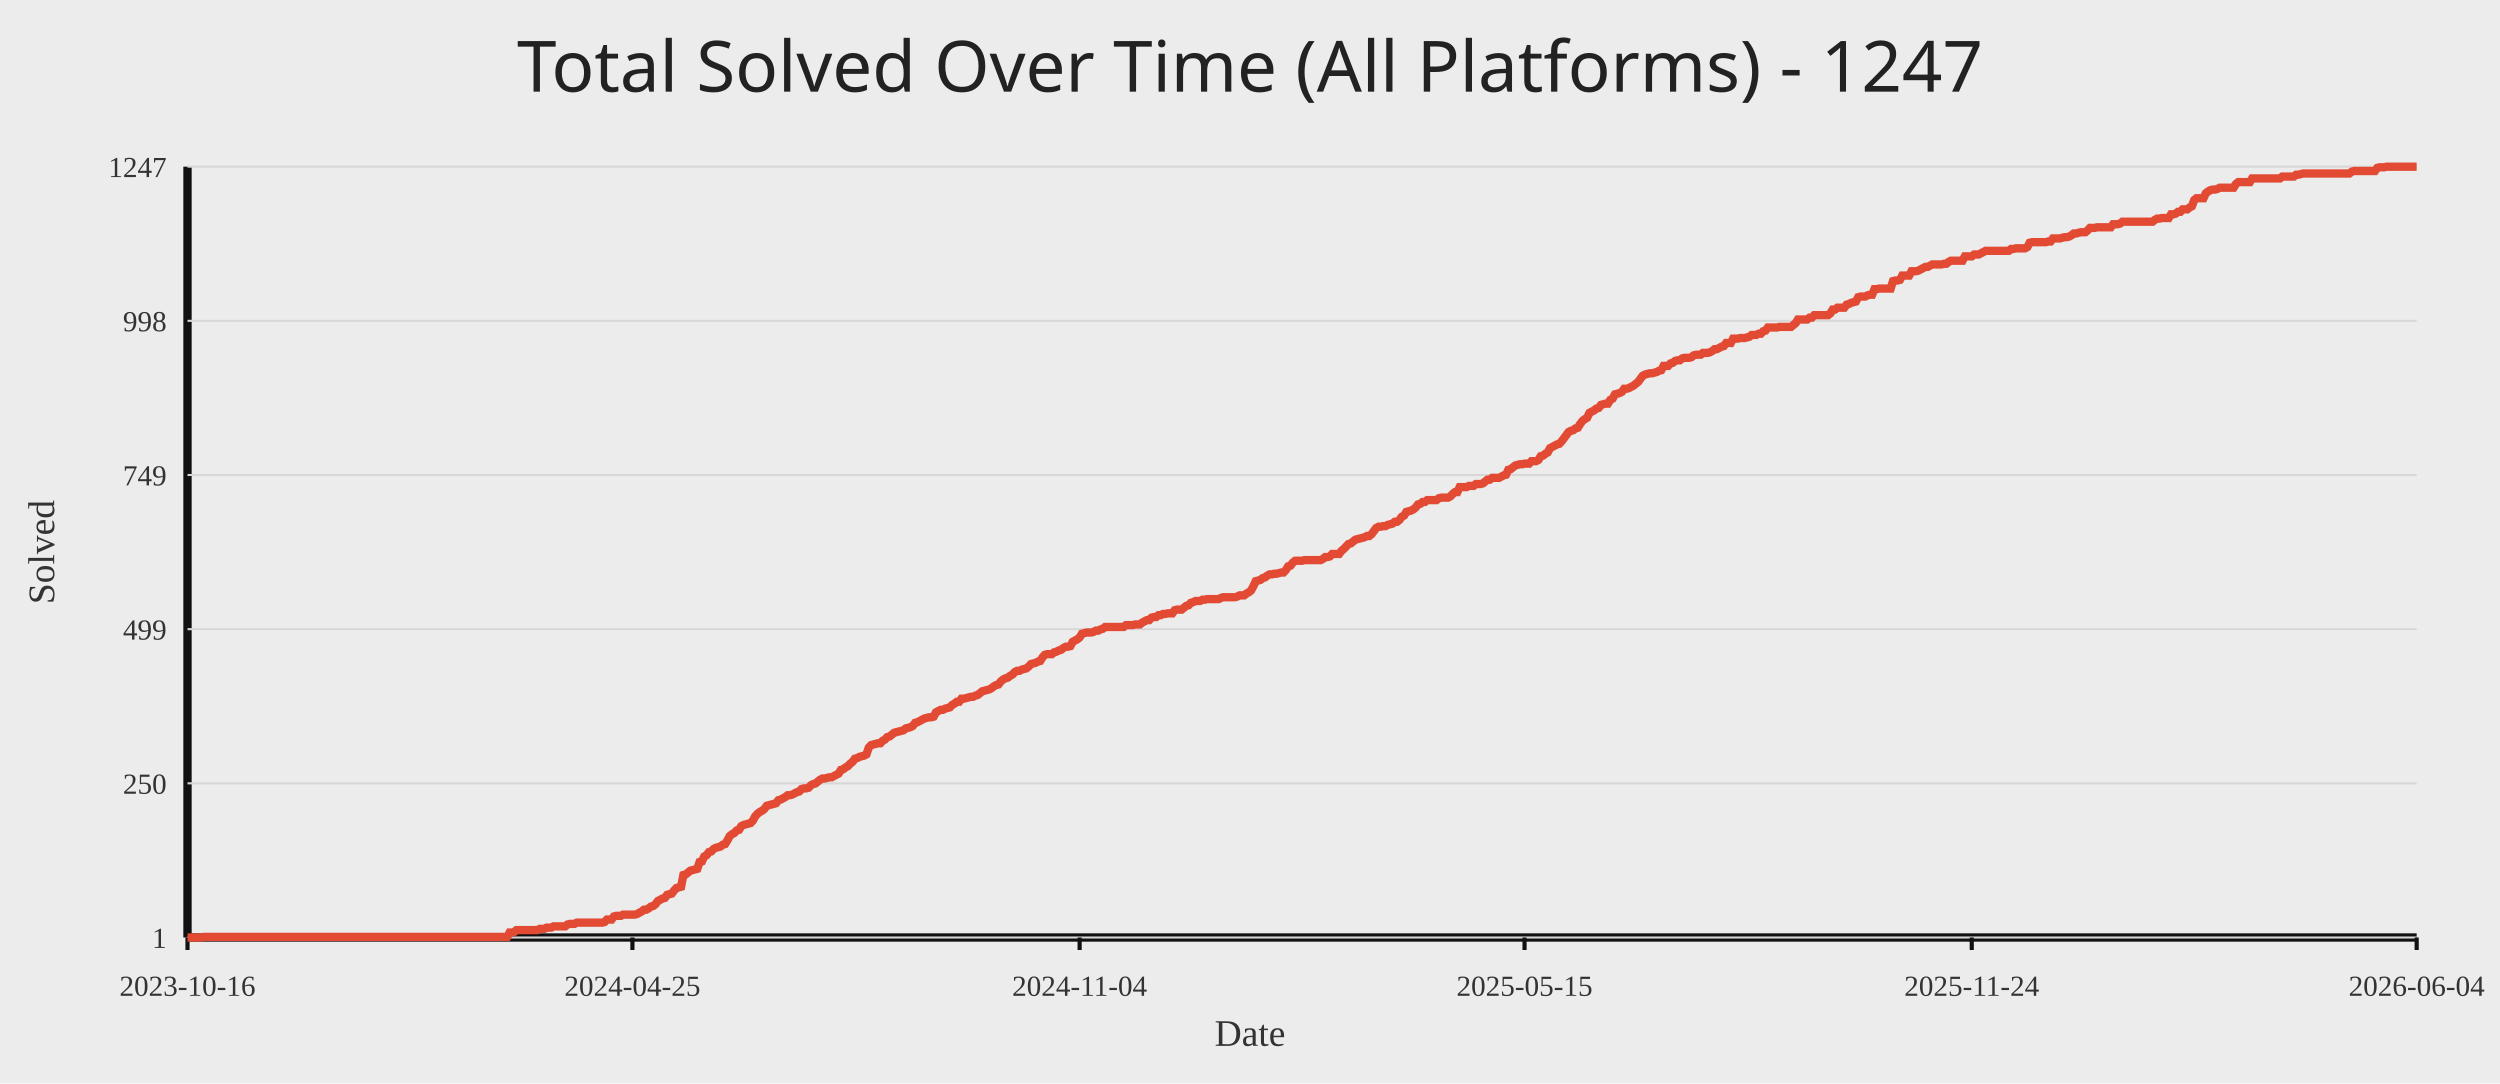
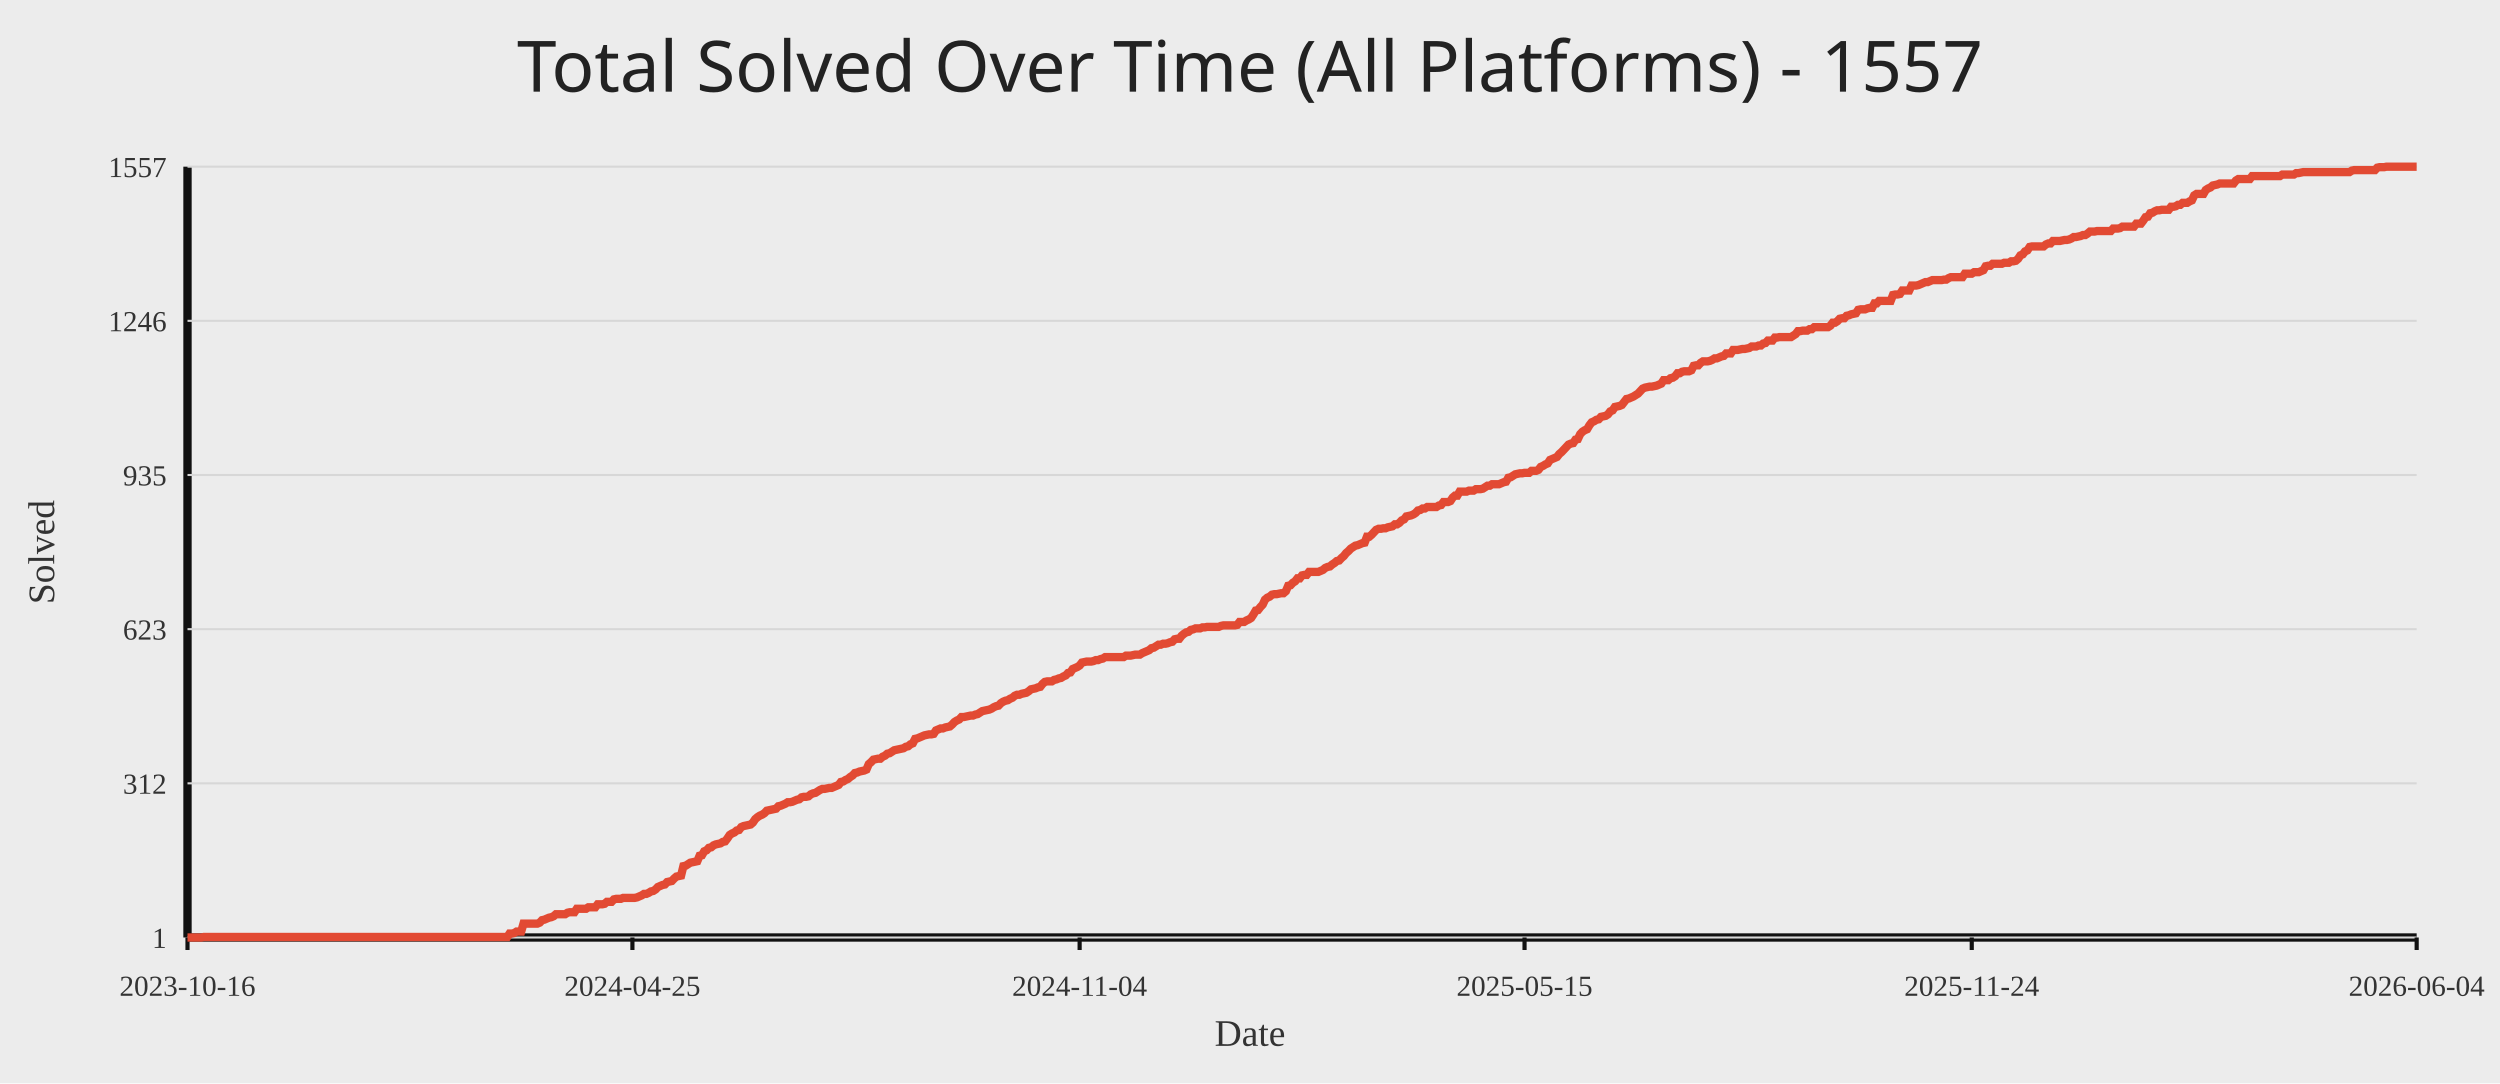
<svg xmlns="http://www.w3.org/2000/svg" width="1200" height="520">
  <rect width="100%" height="100%" fill="#ececec" />
-   <text x="50%" y="44" text-anchor="middle" fill="#222" font-size="34" font-family="Comic Sans MS, Segoe UI">Total Solved Over Time (All Platforms) - 1247</text>
+   <text x="50%" y="44" text-anchor="middle" fill="#222" font-size="34" font-family="Comic Sans MS, Segoe UI">Total Solved Over Time (All Platforms) - 1557</text>
  <line x1="90" y1="450" x2="1160" y2="450" stroke="#111" stroke-width="4" />
  <line x1="90" y1="80" x2="90" y2="450" stroke="#111" stroke-width="4" />
  <line x1="90" y1="450.00" x2="1160" y2="450.00" stroke="#d7d7d7" stroke-width="1" />
  <text x="80" y="455.00" text-anchor="end" fill="#333" font-size="14">1</text>
  <line x1="90" y1="376.00" x2="1160" y2="376.00" stroke="#d7d7d7" stroke-width="1" />
-   <text x="80" y="381.00" text-anchor="end" fill="#333" font-size="14">250</text>
+   <text x="80" y="381.00" text-anchor="end" fill="#333" font-size="14">312</text>
  <line x1="90" y1="302.00" x2="1160" y2="302.00" stroke="#d7d7d7" stroke-width="1" />
-   <text x="80" y="307.00" text-anchor="end" fill="#333" font-size="14">499</text>
+   <text x="80" y="307.00" text-anchor="end" fill="#333" font-size="14">623</text>
  <line x1="90" y1="228.00" x2="1160" y2="228.00" stroke="#d7d7d7" stroke-width="1" />
-   <text x="80" y="233.00" text-anchor="end" fill="#333" font-size="14">749</text>
+   <text x="80" y="233.00" text-anchor="end" fill="#333" font-size="14">935</text>
  <line x1="90" y1="154.00" x2="1160" y2="154.00" stroke="#d7d7d7" stroke-width="1" />
-   <text x="80" y="159.00" text-anchor="end" fill="#333" font-size="14">998</text>
+   <text x="80" y="159.00" text-anchor="end" fill="#333" font-size="14">1246</text>
  <line x1="90" y1="80.00" x2="1160" y2="80.00" stroke="#d7d7d7" stroke-width="1" />
-   <text x="80" y="85.00" text-anchor="end" fill="#333" font-size="14">1247</text>
+   <text x="80" y="85.00" text-anchor="end" fill="#333" font-size="14">1557</text>
  <line x1="90.00" y1="450" x2="90.00" y2="456" stroke="#111" stroke-width="2" />
  <text x="90.00" y="478" text-anchor="middle" fill="#333" font-size="14">2023-10-16</text>
  <line x1="303.56" y1="450" x2="303.56" y2="456" stroke="#111" stroke-width="2" />
  <text x="303.56" y="478" text-anchor="middle" fill="#333" font-size="14">2024-04-25</text>
  <line x1="518.22" y1="450" x2="518.22" y2="456" stroke="#111" stroke-width="2" />
  <text x="518.22" y="478" text-anchor="middle" fill="#333" font-size="14">2024-11-04</text>
  <line x1="731.78" y1="450" x2="731.78" y2="456" stroke="#111" stroke-width="2" />
  <text x="731.78" y="478" text-anchor="middle" fill="#333" font-size="14">2025-05-15</text>
  <line x1="946.44" y1="450" x2="946.44" y2="456" stroke="#111" stroke-width="2" />
  <text x="946.44" y="478" text-anchor="middle" fill="#333" font-size="14">2025-11-24</text>
  <line x1="1160.00" y1="450" x2="1160.00" y2="456" stroke="#111" stroke-width="2" />
  <text x="1160.00" y="478" text-anchor="middle" fill="#333" font-size="14">2026-06-04</text>
-   <polyline fill="none" stroke="#e24a33" stroke-width="4" points="90.00,450.00 91.11,450.00 92.22,450.00 93.34,450.00 94.45,450.00 95.56,450.00 96.67,450.00 97.79,449.70 98.90,449.70 100.01,449.70 101.12,449.70 102.23,449.70 103.35,449.70 104.46,449.70 105.57,449.70 106.68,449.70 107.80,449.70 108.91,449.70 110.02,449.70 111.13,449.70 112.25,449.70 113.36,449.70 114.47,449.70 115.58,449.70 116.69,449.70 117.81,449.70 118.92,449.70 120.03,449.70 121.14,449.70 122.26,449.70 123.37,449.70 124.48,449.70 125.59,449.70 126.70,449.70 127.82,449.70 128.93,449.70 130.04,449.70 131.15,449.70 132.27,449.70 133.38,449.70 134.49,449.70 135.60,449.70 136.72,449.70 137.83,449.70 138.94,449.70 140.05,449.70 141.16,449.70 142.28,449.70 143.39,449.70 144.50,449.70 145.61,449.70 146.73,449.70 147.84,449.70 148.95,449.70 150.06,449.70 151.17,449.70 152.29,449.70 153.40,449.70 154.51,449.70 155.62,449.70 156.74,449.70 157.85,449.70 158.96,449.70 160.07,449.70 161.19,449.70 162.30,449.70 163.41,449.70 164.52,449.70 165.63,449.70 166.75,449.70 167.86,449.70 168.97,449.70 170.08,449.70 171.20,449.70 172.31,449.70 173.42,449.70 174.53,449.70 175.64,449.70 176.76,449.70 177.87,449.70 178.98,449.70 180.09,449.70 181.21,449.70 182.32,449.70 183.43,449.70 184.54,449.70 185.65,449.70 186.77,449.70 187.88,449.70 188.99,449.70 190.10,449.70 191.22,449.70 192.33,449.70 193.44,449.70 194.55,449.70 195.67,449.70 196.78,449.70 197.89,449.70 199.00,449.70 200.11,449.70 201.23,449.70 202.34,449.70 203.45,449.70 204.56,449.70 205.68,449.70 206.79,449.70 207.90,449.70 209.01,449.70 210.12,449.70 211.24,449.70 212.35,449.70 213.46,449.70 214.57,449.70 215.69,449.70 216.80,449.70 217.91,449.70 219.02,449.70 220.14,449.70 221.25,449.70 222.36,449.70 223.47,449.70 224.58,449.70 225.70,449.70 226.81,449.70 227.92,449.70 229.03,449.70 230.15,449.70 231.26,449.70 232.37,449.70 233.48,449.70 234.59,449.70 235.71,449.70 236.82,449.70 237.93,449.70 239.04,449.70 240.16,449.70 241.27,449.70 242.38,449.70 243.49,449.70 244.60,447.62 245.72,447.62 246.83,447.33 247.94,446.44 249.05,446.44 250.17,446.44 251.28,446.44 252.39,446.44 253.50,446.44 254.62,446.44 255.73,446.44 256.84,446.44 257.95,446.44 259.06,445.84 260.18,445.84 261.29,445.84 262.40,445.25 263.51,445.25 264.63,445.25 265.74,444.65 266.85,444.65 267.96,444.65 269.07,444.65 270.19,444.65 271.30,444.65 272.41,443.76 273.52,443.47 274.64,443.47 275.75,443.47 276.86,442.87 277.97,442.87 279.09,442.87 280.20,442.87 281.31,442.87 282.42,442.87 283.53,442.87 284.65,442.87 285.76,442.87 286.87,442.87 287.98,442.87 289.10,442.87 290.21,442.58 291.32,441.39 292.43,441.39 293.54,441.39 294.66,439.90 295.77,439.61 296.88,439.61 297.99,439.61 299.11,439.01 300.22,439.01 301.33,439.01 302.44,439.01 303.56,439.01 304.67,439.01 305.78,438.72 306.89,438.12 308.00,437.53 309.12,436.64 310.23,436.64 311.34,436.04 312.45,435.15 313.57,434.86 314.68,433.96 315.79,432.48 316.90,431.89 318.01,431.29 319.13,431.00 320.24,429.51 321.35,429.21 322.46,428.92 323.58,427.43 324.69,426.24 325.80,425.95 326.91,425.65 328.02,420.01 329.14,419.71 330.25,418.82 331.36,417.93 332.47,417.63 333.59,417.34 334.70,417.04 335.81,413.77 336.92,413.48 338.04,411.10 339.15,410.51 340.26,409.02 341.37,408.72 342.48,407.54 343.60,406.94 344.71,406.65 345.82,406.35 346.93,405.46 348.05,405.16 349.16,403.38 350.27,401.30 351.38,400.41 352.49,399.82 353.61,398.63 354.72,398.33 355.83,396.55 356.94,395.96 358.06,395.66 359.17,395.36 360.28,395.06 361.39,393.88 362.51,391.80 363.62,390.61 364.73,389.72 365.84,389.13 366.95,388.23 368.07,386.75 369.18,386.45 370.29,386.16 371.40,385.86 372.52,385.56 373.63,384.08 374.74,383.78 375.85,383.19 376.96,382.59 378.08,381.70 379.19,381.70 380.30,381.40 381.41,380.81 382.53,380.22 383.64,379.92 384.75,378.73 385.86,378.43 386.98,378.43 388.09,378.14 389.20,376.95 390.31,376.36 391.42,376.06 392.54,375.17 393.65,374.28 394.76,373.68 395.87,373.68 396.99,373.39 398.10,373.09 399.21,373.09 400.32,372.50 401.43,371.90 402.55,371.31 403.66,369.53 404.77,369.23 405.88,368.34 407.00,367.74 408.11,366.56 409.22,365.67 410.33,364.18 411.44,363.88 412.56,363.29 413.67,362.99 414.78,362.70 415.89,362.10 417.01,358.84 418.12,357.65 419.23,357.35 420.34,357.05 421.46,356.76 422.57,356.76 423.68,355.57 424.79,354.98 425.90,353.79 427.02,353.49 428.13,352.60 429.24,351.71 430.35,351.41 431.47,351.12 432.58,350.82 433.69,350.52 434.80,349.63 435.91,349.33 437.03,349.04 438.14,348.44 439.25,346.96 440.36,346.66 441.48,346.07 442.59,345.47 443.70,344.88 444.81,344.58 445.93,344.29 447.04,344.29 448.15,343.99 449.26,341.91 450.37,341.32 451.49,340.72 452.60,340.72 453.71,340.13 454.82,339.83 455.94,339.53 457.05,338.35 458.16,337.75 459.27,336.86 460.38,336.86 461.50,335.38 462.61,335.38 463.72,335.08 464.83,334.78 465.95,334.49 467.06,334.49 468.17,333.89 469.28,333.60 470.40,332.70 471.51,331.81 472.62,331.52 473.73,331.22 474.84,330.92 475.96,330.33 477.07,329.44 478.18,328.84 479.29,328.55 480.41,327.06 481.52,326.17 482.63,325.58 483.74,325.28 484.85,324.39 485.97,323.80 487.08,322.61 488.19,322.01 489.30,322.01 490.42,321.42 491.53,321.12 492.64,320.83 493.75,319.94 494.86,318.75 495.98,318.45 497.09,318.15 498.20,317.56 499.31,317.26 500.43,315.48 501.54,314.29 502.65,314.00 503.76,314.00 504.88,314.00 505.99,313.11 507.10,312.81 508.21,312.22 509.32,311.92 510.44,311.03 511.55,310.43 512.66,310.43 513.77,310.14 514.89,308.06 516.00,307.46 517.11,306.87 518.22,305.98 519.33,304.20 520.45,303.90 521.56,303.60 522.67,303.60 523.78,303.60 524.90,303.31 526.01,302.71 527.12,302.71 528.23,302.12 529.35,301.82 530.46,300.93 531.57,300.93 532.68,300.93 533.79,300.93 534.91,300.93 536.02,300.93 537.13,300.93 538.24,300.93 539.36,300.93 540.47,300.04 541.58,300.04 542.69,300.04 543.80,300.04 544.92,299.74 546.03,299.74 547.14,299.74 548.25,298.85 549.37,298.26 550.48,297.66 551.59,297.66 552.70,296.48 553.81,296.18 554.93,296.18 556.04,295.29 557.15,295.29 558.26,294.70 559.38,294.70 560.49,294.40 561.60,294.40 562.71,294.40 563.83,292.91 564.94,292.62 566.05,292.62 567.16,292.62 568.27,291.73 569.39,290.83 570.50,290.54 571.61,289.35 572.72,289.05 573.84,288.46 574.95,288.46 576.06,288.46 577.17,287.87 578.28,287.87 579.40,287.57 580.51,287.57 581.62,287.57 582.73,287.57 583.85,287.57 584.96,287.57 586.07,286.97 587.18,286.68 588.30,286.68 589.41,286.68 590.52,286.68 591.63,286.68 592.74,286.68 593.86,286.38 594.97,285.79 596.08,285.79 597.19,285.79 598.31,284.90 599.42,284.30 600.53,283.41 601.64,281.33 602.75,278.96 603.87,278.66 604.98,278.36 606.09,277.47 607.20,277.17 608.32,276.28 609.43,275.69 610.54,275.69 611.65,275.39 612.77,275.39 613.88,275.10 614.99,274.80 616.10,274.80 617.21,273.61 618.33,271.83 619.44,271.53 620.55,270.05 621.66,269.16 622.78,269.16 623.89,269.16 625.00,269.16 626.11,268.86 627.22,268.86 628.34,268.86 629.45,268.86 630.56,268.86 631.67,268.86 632.79,268.86 633.90,268.86 635.01,268.27 636.12,267.38 637.23,267.38 638.35,267.08 639.46,265.89 640.57,265.89 641.68,265.89 642.80,265.89 643.91,264.41 645.02,263.52 646.13,262.33 647.25,261.14 648.36,260.84 649.47,259.95 650.58,259.06 651.69,258.76 652.81,258.47 653.92,258.17 655.03,257.87 656.14,257.28 657.26,257.28 658.37,256.39 659.48,254.90 660.59,253.42 661.70,252.83 662.82,252.83 663.93,252.53 665.04,252.53 666.15,251.93 667.27,251.64 668.38,251.34 669.49,250.45 670.60,250.45 671.72,249.56 672.83,248.07 673.94,247.48 675.05,245.70 676.16,245.40 677.28,245.10 678.39,244.51 679.50,243.62 680.61,242.13 681.73,241.84 682.84,240.95 683.95,240.95 685.06,240.06 686.17,240.06 687.29,240.06 688.40,240.06 689.51,240.06 690.62,239.17 691.74,238.87 692.85,238.87 693.96,238.87 695.07,238.87 696.19,238.27 697.30,237.09 698.41,236.20 699.52,236.20 700.63,233.82 701.75,233.82 702.86,233.82 703.97,233.82 705.08,233.23 706.20,233.23 707.31,233.23 708.42,232.34 709.53,232.34 710.64,232.34 711.76,232.04 712.87,231.15 713.98,230.26 715.09,230.26 716.21,229.37 717.32,229.37 718.43,229.37 719.54,229.37 720.65,228.77 721.77,228.18 722.88,227.88 723.99,225.51 725.10,225.21 726.22,224.32 727.33,223.43 728.44,223.13 729.55,222.83 730.67,222.83 731.78,222.54 732.89,222.54 734.00,222.54 735.11,221.35 736.23,221.35 737.34,221.35 738.45,220.75 739.56,218.97 740.68,218.68 741.79,217.78 742.90,217.19 744.01,215.11 745.12,214.52 746.24,213.92 747.35,213.33 748.46,213.03 749.57,211.85 750.69,210.36 751.80,208.88 752.91,207.39 754.02,206.80 755.14,206.50 756.25,205.61 757.36,205.31 758.47,203.53 759.58,202.05 760.70,201.16 761.81,200.56 762.92,198.19 764.03,197.59 765.15,197.00 766.26,196.11 767.37,195.81 768.48,194.33 769.59,194.03 770.71,193.73 771.82,193.73 772.93,191.95 774.04,191.36 775.16,189.28 776.27,188.98 777.38,188.68 778.49,188.09 779.60,186.61 780.72,186.61 781.83,186.31 782.94,185.71 784.05,185.12 785.17,184.23 786.28,183.34 787.39,181.85 788.50,180.37 789.62,179.78 790.73,179.48 791.84,179.18 792.95,179.18 794.06,178.88 795.18,178.59 796.29,177.99 797.40,177.70 798.51,175.62 799.63,175.62 800.74,175.62 801.85,174.43 802.96,174.13 804.07,173.24 805.19,172.95 806.30,172.95 807.41,172.05 808.52,171.76 809.64,171.76 810.75,171.76 811.86,171.46 812.97,170.57 814.09,170.27 815.20,170.27 816.31,170.27 817.42,169.38 818.53,169.38 819.65,169.38 820.76,169.09 821.87,168.49 822.98,167.60 824.10,167.60 825.21,167.01 826.32,166.41 827.43,166.12 828.54,164.63 829.66,164.63 830.77,164.63 831.88,162.55 832.99,162.55 834.11,162.55 835.22,162.26 836.33,162.26 837.44,162.26 838.56,161.96 839.67,161.66 840.78,160.77 841.89,160.77 843.00,160.77 844.12,160.18 845.23,160.18 846.34,158.99 847.45,158.69 848.57,157.21 849.68,157.21 850.79,157.21 851.90,157.21 853.01,157.21 854.13,156.91 855.24,156.91 856.35,156.91 857.46,156.91 858.58,156.91 859.69,156.91 860.80,156.02 861.91,155.13 863.02,153.35 864.14,153.35 865.25,153.35 866.36,153.35 867.47,153.35 868.59,152.46 869.70,152.46 870.81,151.27 871.92,151.27 873.04,151.27 874.15,151.27 875.26,151.27 876.37,151.27 877.48,151.27 878.60,150.38 879.71,148.60 880.82,148.60 881.93,147.70 883.05,147.70 884.16,147.70 885.27,147.70 886.38,146.22 887.49,145.92 888.61,145.33 889.72,145.03 890.83,144.74 891.94,142.66 893.06,142.36 894.17,142.36 895.28,142.36 896.39,141.77 897.51,141.47 898.62,141.47 899.73,138.80 900.84,138.80 901.95,138.50 903.07,138.50 904.18,138.50 905.29,138.50 906.40,138.50 907.52,138.50 908.63,134.94 909.74,134.64 910.85,134.64 911.96,134.34 913.08,132.26 914.19,132.26 915.30,132.26 916.41,132.26 917.53,130.18 918.64,130.18 919.75,130.18 920.86,129.89 921.98,129.29 923.09,128.70 924.20,128.11 925.31,128.11 926.42,127.51 927.54,126.92 928.65,126.92 929.76,126.92 930.87,126.92 931.99,126.92 933.10,126.62 934.21,126.62 935.32,125.73 936.43,125.14 937.55,125.14 938.66,125.14 939.77,125.14 940.88,125.14 942.00,125.14 943.11,123.06 944.22,123.06 945.33,123.06 946.44,123.06 947.56,122.17 948.67,122.17 949.78,122.17 950.89,121.57 952.01,120.98 953.12,120.39 954.23,120.39 955.34,120.39 956.46,120.39 957.57,120.39 958.68,120.39 959.79,120.39 960.90,120.39 962.02,120.39 963.13,120.39 964.24,120.39 965.35,119.49 966.47,119.49 967.58,119.20 968.69,119.20 969.80,119.20 970.91,119.20 972.03,119.20 973.14,118.60 974.25,116.52 975.36,116.23 976.48,116.23 977.59,116.23 978.70,116.23 979.81,116.23 980.93,116.23 982.04,116.23 983.15,115.93 984.26,115.93 985.37,114.45 986.49,114.45 987.60,114.45 988.71,114.45 989.82,114.15 990.94,113.85 992.05,113.85 993.16,113.56 994.27,112.96 995.38,112.07 996.50,112.07 997.61,111.77 998.72,111.48 999.83,111.48 1000.95,111.48 1002.06,110.59 1003.17,109.40 1004.28,109.40 1005.40,109.40 1006.51,109.10 1007.62,109.10 1008.73,109.10 1009.84,109.10 1010.96,109.10 1012.07,109.10 1013.18,109.10 1014.29,107.62 1015.41,107.62 1016.52,107.62 1017.63,107.32 1018.74,106.43 1019.85,106.43 1020.97,106.43 1022.08,106.43 1023.19,106.43 1024.30,106.43 1025.42,106.43 1026.53,106.43 1027.64,106.43 1028.75,106.43 1029.86,106.43 1030.98,106.43 1032.09,106.43 1033.20,106.43 1034.31,105.54 1035.43,104.94 1036.54,104.94 1037.65,104.65 1038.76,104.65 1039.88,104.65 1040.99,104.65 1042.10,102.87 1043.21,102.87 1044.32,102.57 1045.44,101.68 1046.55,101.68 1047.66,100.49 1048.77,100.49 1049.89,100.49 1051.00,99.60 1052.11,99.00 1053.22,96.04 1054.33,95.14 1055.45,95.14 1056.56,95.14 1057.67,95.14 1058.78,92.77 1059.90,91.88 1061.01,91.28 1062.12,90.99 1063.23,90.99 1064.35,90.69 1065.46,90.10 1066.57,90.10 1067.68,90.10 1068.79,90.10 1069.91,90.10 1071.02,90.10 1072.13,90.10 1073.24,88.31 1074.36,87.42 1075.47,87.42 1076.58,87.42 1077.69,87.42 1078.80,87.42 1079.92,87.42 1081.03,85.64 1082.14,85.64 1083.25,85.64 1084.37,85.64 1085.48,85.64 1086.59,85.64 1087.70,85.64 1088.81,85.64 1089.93,85.64 1091.04,85.64 1092.15,85.64 1093.26,85.64 1094.38,85.64 1095.49,84.75 1096.60,84.75 1097.71,84.75 1098.83,84.75 1099.94,84.75 1101.05,84.75 1102.16,83.86 1103.27,83.86 1104.39,83.56 1105.50,83.27 1106.61,83.27 1107.72,83.27 1108.84,83.27 1109.95,83.27 1111.06,83.27 1112.17,83.27 1113.28,83.27 1114.40,83.27 1115.51,83.27 1116.62,83.27 1117.73,83.27 1118.85,83.27 1119.96,83.27 1121.07,83.27 1122.18,83.27 1123.30,83.27 1124.41,83.27 1125.52,83.27 1126.63,83.27 1127.74,83.27 1128.86,82.38 1129.97,82.08 1131.08,82.08 1132.19,82.08 1133.31,82.08 1134.42,82.08 1135.53,82.08 1136.64,82.08 1137.75,82.08 1138.87,82.08 1139.98,82.08 1141.09,80.59 1142.20,80.30 1143.32,80.30 1144.43,80.30 1145.54,80.00 1146.65,80.00 1147.77,80.00 1148.88,80.00 1149.99,80.00 1151.10,80.00 1152.21,80.00 1153.33,80.00 1154.44,80.00 1155.55,80.00 1156.66,80.00 1157.78,80.00 1158.89,80.00 1160.00,80.00" />
+   <polyline fill="none" stroke="#e24a33" stroke-width="4" points="90.00,450.00 91.11,450.00 92.22,450.00 93.34,450.00 94.45,450.00 95.56,450.00 96.67,450.00 97.79,449.76 98.90,449.76 100.01,449.76 101.12,449.76 102.23,449.76 103.35,449.76 104.46,449.76 105.57,449.76 106.68,449.76 107.80,449.76 108.91,449.76 110.02,449.76 111.13,449.76 112.25,449.76 113.36,449.76 114.47,449.76 115.58,449.76 116.69,449.76 117.81,449.76 118.92,449.76 120.03,449.76 121.14,449.76 122.26,449.76 123.37,449.76 124.48,449.76 125.59,449.76 126.70,449.76 127.82,449.76 128.93,449.76 130.04,449.76 131.15,449.76 132.27,449.76 133.38,449.76 134.49,449.76 135.60,449.76 136.72,449.76 137.83,449.76 138.94,449.76 140.05,449.76 141.16,449.76 142.28,449.76 143.39,449.76 144.50,449.76 145.61,449.76 146.73,449.76 147.84,449.76 148.95,449.76 150.06,449.76 151.17,449.76 152.29,449.76 153.40,449.76 154.51,449.76 155.62,449.76 156.74,449.76 157.85,449.76 158.96,449.76 160.07,449.76 161.19,449.76 162.30,449.76 163.41,449.76 164.52,449.76 165.63,449.76 166.75,449.76 167.86,449.76 168.97,449.76 170.08,449.76 171.20,449.76 172.31,449.76 173.42,449.76 174.53,449.76 175.64,449.76 176.76,449.76 177.87,449.76 178.98,449.76 180.09,449.76 181.21,449.76 182.32,449.76 183.43,449.76 184.54,449.76 185.65,449.76 186.77,449.76 187.88,449.76 188.99,449.76 190.10,449.76 191.22,449.76 192.33,449.76 193.44,449.76 194.55,449.76 195.67,449.76 196.78,449.76 197.89,449.76 199.00,449.76 200.11,449.76 201.23,449.76 202.34,449.76 203.45,449.76 204.56,449.76 205.68,449.76 206.79,449.76 207.90,449.76 209.01,449.76 210.12,449.76 211.24,449.76 212.35,449.76 213.46,449.76 214.57,449.76 215.69,449.76 216.80,449.76 217.91,449.76 219.02,449.76 220.14,449.76 221.25,449.76 222.36,449.76 223.47,449.76 224.58,449.76 225.70,449.76 226.81,449.76 227.92,449.76 229.03,449.76 230.15,449.76 231.26,449.76 232.37,449.76 233.48,449.76 234.59,449.76 235.71,449.76 236.82,449.76 237.93,449.76 239.04,449.76 240.16,449.76 241.27,449.76 242.38,449.76 243.49,449.76 244.60,448.10 245.72,448.10 246.83,447.86 247.94,447.15 249.05,447.15 250.17,447.15 251.28,443.34 252.39,443.34 253.50,443.34 254.62,443.34 255.73,443.34 256.84,443.34 257.95,443.34 259.06,442.87 260.18,441.68 261.29,441.44 262.40,440.96 263.51,440.49 264.63,440.25 265.74,439.78 266.85,438.82 267.96,438.82 269.07,438.82 270.19,438.82 271.30,438.82 272.41,438.11 273.52,437.87 274.64,437.87 275.75,437.87 276.86,436.21 277.97,436.21 279.09,436.21 280.20,436.21 281.31,436.21 282.42,435.49 283.53,435.49 284.65,435.49 285.76,435.49 286.87,434.07 287.98,434.07 289.10,434.07 290.21,433.83 291.32,432.88 292.43,432.88 293.54,432.88 294.66,431.69 295.77,431.45 296.88,431.45 297.99,431.45 299.11,430.98 300.22,430.98 301.33,430.98 302.44,430.98 303.56,430.98 304.67,430.98 305.78,430.74 306.89,430.26 308.00,429.79 309.12,429.07 310.23,429.07 311.34,428.60 312.45,427.89 313.57,427.65 314.68,426.93 315.79,425.75 316.90,425.27 318.01,424.79 319.13,424.56 320.24,423.37 321.35,423.13 322.46,422.89 323.58,421.70 324.69,420.75 325.80,420.51 326.91,420.28 328.02,415.76 329.14,415.52 330.25,414.81 331.36,414.09 332.47,413.86 333.59,413.62 334.70,413.38 335.81,410.76 336.92,410.53 338.04,408.62 339.15,408.15 340.26,406.96 341.37,406.72 342.48,405.77 343.60,405.30 344.71,405.06 345.82,404.82 346.93,404.11 348.05,403.87 349.16,402.44 350.27,400.78 351.38,400.06 352.49,399.59 353.61,398.64 354.72,398.40 355.83,396.97 356.94,396.50 358.06,396.26 359.17,396.02 360.28,395.78 361.39,394.83 362.51,393.17 363.62,392.22 364.73,391.50 365.84,391.03 366.95,390.31 368.07,389.13 369.18,388.89 370.29,388.65 371.40,388.41 372.52,388.17 373.63,386.99 374.74,386.75 375.85,386.27 376.96,385.80 378.08,385.08 379.19,385.08 380.30,384.85 381.41,384.37 382.53,383.89 383.64,383.66 384.75,382.71 385.86,382.47 386.98,382.47 388.09,382.23 389.20,381.28 390.31,380.80 391.42,380.57 392.54,379.85 393.65,379.14 394.76,378.66 395.87,378.66 396.99,378.43 398.10,378.19 399.21,378.19 400.32,377.71 401.43,377.24 402.55,376.76 403.66,375.33 404.77,375.10 405.88,374.38 407.00,373.91 408.11,372.96 409.22,372.24 410.33,371.05 411.44,370.82 412.56,370.34 413.67,370.10 414.78,369.87 415.89,369.39 417.01,366.77 418.12,365.82 419.23,364.63 420.34,364.40 421.46,364.16 422.57,364.16 423.68,363.21 424.79,362.73 425.90,361.78 427.02,361.54 428.13,360.83 429.24,360.12 430.35,359.88 431.47,359.64 432.58,359.40 433.69,359.16 434.80,358.45 435.91,358.21 437.03,357.26 438.14,356.79 439.25,354.65 440.36,354.41 441.48,353.93 442.59,353.46 443.70,352.98 444.81,352.74 445.93,352.51 447.04,352.51 448.15,352.27 449.26,350.60 450.37,350.13 451.49,349.65 452.60,349.65 453.71,349.18 454.82,348.94 455.94,348.70 457.05,347.75 458.16,346.56 459.27,345.85 460.38,345.37 461.50,344.18 462.61,344.18 463.72,343.95 464.83,343.71 465.95,343.47 467.06,343.47 468.17,342.99 469.28,342.76 470.40,342.04 471.51,341.33 472.62,341.09 473.73,340.85 474.84,340.62 475.96,340.14 477.07,339.43 478.18,338.95 479.29,338.71 480.41,337.53 481.52,336.81 482.63,336.34 483.74,336.10 484.85,335.39 485.97,334.91 487.08,333.96 488.19,333.48 489.30,333.48 490.42,333.01 491.53,332.77 492.64,332.53 493.75,331.82 494.86,330.87 495.98,330.63 497.09,330.39 498.20,329.92 499.31,329.68 500.43,328.25 501.54,327.30 502.65,327.06 503.76,327.06 504.88,327.06 505.99,326.35 507.10,326.11 508.21,325.64 509.32,325.40 510.44,324.69 511.55,324.21 512.66,323.02 513.77,322.78 514.89,321.12 516.00,320.64 517.11,320.17 518.22,319.45 519.33,318.03 520.45,317.79 521.56,317.55 522.67,317.55 523.78,317.55 524.90,317.31 526.01,316.84 527.12,316.84 528.23,316.36 529.35,316.12 530.46,315.41 531.57,315.41 532.68,315.41 533.79,315.41 534.91,315.41 536.02,315.41 537.13,315.41 538.24,315.41 539.36,315.41 540.47,314.70 541.58,314.70 542.69,314.70 543.80,314.46 544.92,314.22 546.03,314.22 547.14,314.22 548.25,313.51 549.37,313.03 550.48,312.56 551.59,312.08 552.70,311.13 553.81,310.89 554.93,310.18 556.04,309.47 557.15,309.47 558.26,308.99 559.38,308.99 560.49,308.75 561.60,308.28 562.71,308.04 563.83,306.85 564.94,306.61 566.05,306.61 567.16,305.19 568.27,304.24 569.39,303.52 570.50,303.28 571.61,302.33 572.72,302.10 573.84,301.62 574.95,301.62 576.06,301.62 577.17,301.14 578.28,301.14 579.40,300.91 580.51,300.91 581.62,300.91 582.73,300.91 583.85,300.91 584.96,300.91 586.07,300.43 587.18,300.19 588.30,300.19 589.41,300.19 590.52,300.19 591.63,300.19 592.74,300.19 593.86,299.96 594.97,298.53 596.08,298.53 597.19,298.53 598.31,297.81 599.42,297.34 600.53,296.63 601.64,294.96 602.75,293.06 603.87,292.82 604.98,291.39 606.09,290.21 607.20,287.83 608.32,286.88 609.43,286.40 610.54,285.45 611.65,285.21 612.77,285.21 613.88,284.97 614.99,284.74 616.10,284.74 617.21,283.79 618.33,281.17 619.44,280.93 620.55,279.74 621.66,279.03 622.78,277.60 623.89,277.60 625.00,276.18 626.11,275.94 627.22,275.94 628.34,274.51 629.45,274.51 630.56,274.51 631.67,274.51 632.79,274.51 633.90,274.04 635.01,273.56 636.12,272.61 637.23,272.13 638.35,271.90 639.46,270.94 640.57,270.23 641.68,269.28 642.80,269.04 643.91,267.85 645.02,266.90 646.13,265.48 647.25,264.52 648.36,263.34 649.47,262.62 650.58,261.91 651.69,261.67 652.81,261.20 653.92,260.72 655.03,260.48 656.14,257.63 657.26,257.63 658.37,256.68 659.48,255.49 660.59,254.30 661.70,253.82 662.82,253.82 663.93,253.59 665.04,253.59 666.15,253.11 667.27,252.87 668.38,252.63 669.49,251.68 670.60,251.68 671.72,250.97 672.83,249.78 673.94,249.31 675.05,247.88 676.16,247.64 677.28,247.40 678.39,246.93 679.50,246.21 680.61,245.03 681.73,244.79 682.84,244.07 683.95,244.07 685.06,243.36 686.17,243.36 687.29,243.36 688.40,243.36 689.51,243.36 690.62,242.65 691.74,242.41 692.85,240.98 693.96,240.98 695.07,240.98 696.19,240.51 697.30,238.84 698.41,237.89 699.52,237.89 700.63,235.99 701.75,235.99 702.86,235.99 703.97,235.99 705.08,235.51 706.20,235.51 707.31,235.51 708.42,234.80 709.53,234.80 710.64,234.80 711.76,234.56 712.87,233.85 713.98,233.14 715.09,233.14 716.21,232.42 717.32,232.42 718.43,232.42 719.54,232.42 720.65,231.95 721.77,231.47 722.88,231.23 723.99,229.33 725.10,229.09 726.22,228.38 727.33,227.67 728.44,227.43 729.55,227.19 730.67,227.19 731.78,226.95 732.89,226.95 734.00,226.95 735.11,226.00 736.23,226.00 737.34,226.00 738.45,225.53 739.56,224.10 740.68,223.62 741.79,222.91 742.90,222.44 744.01,220.77 745.12,220.30 746.24,219.82 747.35,219.34 748.46,217.92 749.57,216.97 750.69,215.78 751.80,214.59 752.91,213.40 754.02,212.92 755.14,212.69 756.25,211.02 757.36,210.78 758.47,208.41 759.58,207.22 760.70,206.50 761.81,206.03 762.92,204.13 764.03,202.70 765.15,202.22 766.26,201.51 767.37,201.27 768.48,200.08 769.59,199.85 770.71,199.61 771.82,198.89 772.93,197.47 774.04,196.99 775.16,195.33 776.27,195.09 777.38,194.85 778.49,194.38 779.60,192.95 780.72,191.52 781.83,191.29 782.94,190.81 784.05,190.33 785.17,189.62 786.28,188.91 787.39,187.72 788.50,186.53 789.62,186.05 790.73,185.82 791.84,185.58 792.95,185.58 794.06,185.34 795.18,185.10 796.29,184.63 797.40,184.15 798.51,182.49 799.63,182.49 800.74,182.49 801.85,181.54 802.96,181.30 804.07,180.58 805.19,179.16 806.30,179.16 807.41,178.44 808.52,178.21 809.64,178.21 810.75,178.21 811.86,177.73 812.97,175.59 814.09,175.35 815.20,175.35 816.31,174.16 817.42,173.45 818.53,173.45 819.65,173.45 820.76,173.21 821.87,172.74 822.98,172.02 824.10,172.02 825.21,171.55 826.32,171.07 827.43,170.84 828.54,169.65 829.66,169.65 830.77,169.65 831.88,167.98 832.99,167.98 834.11,167.98 835.22,167.74 836.33,167.51 837.44,167.51 838.56,167.27 839.67,167.03 840.78,166.32 841.89,166.32 843.00,166.32 844.12,165.84 845.23,165.84 846.34,164.89 847.45,164.65 848.57,163.46 849.68,163.46 850.79,163.46 851.90,162.04 853.01,162.04 854.13,161.80 855.24,161.80 856.35,161.80 857.46,161.80 858.58,161.80 859.69,161.80 860.80,161.09 861.91,160.37 863.02,158.95 864.14,158.95 865.25,158.71 866.36,158.71 867.47,158.71 868.59,157.99 869.70,157.99 870.81,157.04 871.92,157.04 873.04,157.04 874.15,157.04 875.26,157.04 876.37,157.04 877.48,157.04 878.60,156.33 879.71,154.90 880.82,154.90 881.93,154.19 883.05,153.00 884.16,152.76 885.27,152.76 886.38,151.57 887.49,151.34 888.61,150.86 889.72,150.62 890.83,150.39 891.94,148.72 893.06,148.48 894.17,148.48 895.28,148.48 896.39,148.01 897.51,147.77 898.62,147.77 899.73,145.63 900.84,145.63 901.95,144.44 903.07,144.44 904.18,144.44 905.29,144.44 906.40,144.44 907.52,144.44 908.63,141.59 909.74,141.35 910.85,141.35 911.96,141.11 913.08,139.45 914.19,139.45 915.30,139.45 916.41,139.45 917.53,137.07 918.64,137.07 919.75,137.07 920.86,136.83 921.98,136.36 923.09,135.88 924.20,135.40 925.31,135.40 926.42,134.93 927.54,134.45 928.65,134.45 929.76,134.45 930.87,134.45 931.99,134.45 933.10,134.22 934.21,134.22 935.32,133.50 936.43,133.03 937.55,133.03 938.66,133.03 939.77,133.03 940.88,133.03 942.00,133.03 943.11,131.36 944.22,131.36 945.33,131.36 946.44,131.36 947.56,130.65 948.67,130.65 949.78,130.65 950.89,130.17 952.01,129.70 953.12,127.80 954.23,127.56 955.34,127.56 956.46,126.61 957.57,126.61 958.68,126.61 959.79,126.61 960.90,126.61 962.02,126.13 963.13,126.13 964.24,126.13 965.35,125.42 966.47,125.42 967.58,125.18 968.69,124.23 969.80,122.56 970.91,122.09 972.03,120.66 973.14,120.19 974.25,118.52 975.36,118.28 976.48,118.28 977.59,118.28 978.70,118.28 979.81,118.28 980.93,118.28 982.04,117.33 983.15,116.86 984.26,116.86 985.37,115.67 986.49,115.67 987.60,115.67 988.71,115.67 989.82,115.43 990.94,115.19 992.05,115.19 993.16,114.96 994.27,114.48 995.38,113.77 996.50,113.77 997.61,113.53 998.72,113.29 999.83,112.81 1000.95,112.81 1002.06,112.10 1003.17,111.15 1004.28,111.15 1005.40,111.15 1006.51,110.91 1007.62,110.91 1008.73,110.91 1009.84,110.91 1010.96,110.91 1012.07,110.91 1013.18,110.91 1014.29,109.72 1015.41,109.72 1016.52,109.72 1017.63,109.49 1018.74,108.77 1019.85,108.77 1020.97,108.77 1022.08,108.77 1023.19,108.77 1024.30,108.77 1025.42,107.35 1026.53,107.35 1027.64,107.35 1028.75,105.92 1029.86,104.25 1030.98,104.02 1032.09,102.35 1033.20,102.11 1034.31,101.40 1035.43,100.93 1036.54,100.93 1037.65,100.69 1038.76,100.69 1039.88,100.69 1040.99,100.69 1042.10,99.26 1043.21,99.26 1044.32,99.02 1045.44,98.31 1046.55,98.31 1047.66,97.36 1048.77,97.36 1049.89,97.36 1051.00,96.65 1052.11,96.17 1053.22,93.79 1054.33,93.08 1055.45,93.08 1056.56,93.08 1057.67,93.08 1058.78,91.18 1059.90,90.46 1061.01,89.99 1062.12,89.04 1063.23,88.80 1064.35,88.56 1065.46,88.08 1066.57,88.08 1067.68,88.08 1068.79,88.08 1069.91,88.08 1071.02,88.08 1072.13,88.08 1073.24,86.66 1074.36,85.94 1075.47,85.94 1076.58,85.94 1077.69,85.94 1078.80,85.94 1079.92,85.94 1081.03,84.52 1082.14,84.52 1083.25,84.52 1084.37,84.52 1085.48,84.52 1086.59,84.52 1087.70,84.52 1088.81,84.52 1089.93,84.52 1091.04,84.52 1092.15,84.52 1093.26,84.52 1094.38,84.52 1095.49,83.80 1096.60,83.80 1097.71,83.80 1098.83,83.80 1099.94,83.80 1101.05,83.80 1102.16,83.09 1103.27,83.09 1104.39,82.85 1105.50,82.62 1106.61,82.62 1107.72,82.62 1108.84,82.62 1109.95,82.62 1111.06,82.62 1112.17,82.62 1113.28,82.62 1114.40,82.62 1115.51,82.62 1116.62,82.62 1117.73,82.62 1118.85,82.62 1119.96,82.62 1121.07,82.62 1122.18,82.62 1123.30,82.62 1124.41,82.62 1125.52,82.62 1126.63,82.62 1127.74,82.62 1128.86,81.90 1129.97,81.66 1131.08,81.66 1132.19,81.66 1133.31,81.66 1134.42,81.66 1135.53,81.66 1136.64,81.66 1137.75,81.66 1138.87,81.66 1139.98,81.66 1141.09,80.48 1142.20,80.24 1143.32,80.24 1144.43,80.24 1145.54,80.00 1146.65,80.00 1147.77,80.00 1148.88,80.00 1149.99,80.00 1151.10,80.00 1152.21,80.00 1153.33,80.00 1154.44,80.00 1155.55,80.00 1156.66,80.00 1157.78,80.00 1158.89,80.00 1160.00,80.00" />
  <text x="50%" y="502" text-anchor="middle" fill="#333" font-size="18">Date</text>
  <text x="26" y="265.00" transform="rotate(-90 26 265.00)" text-anchor="middle" fill="#333" font-size="18">Solved</text>
</svg>
